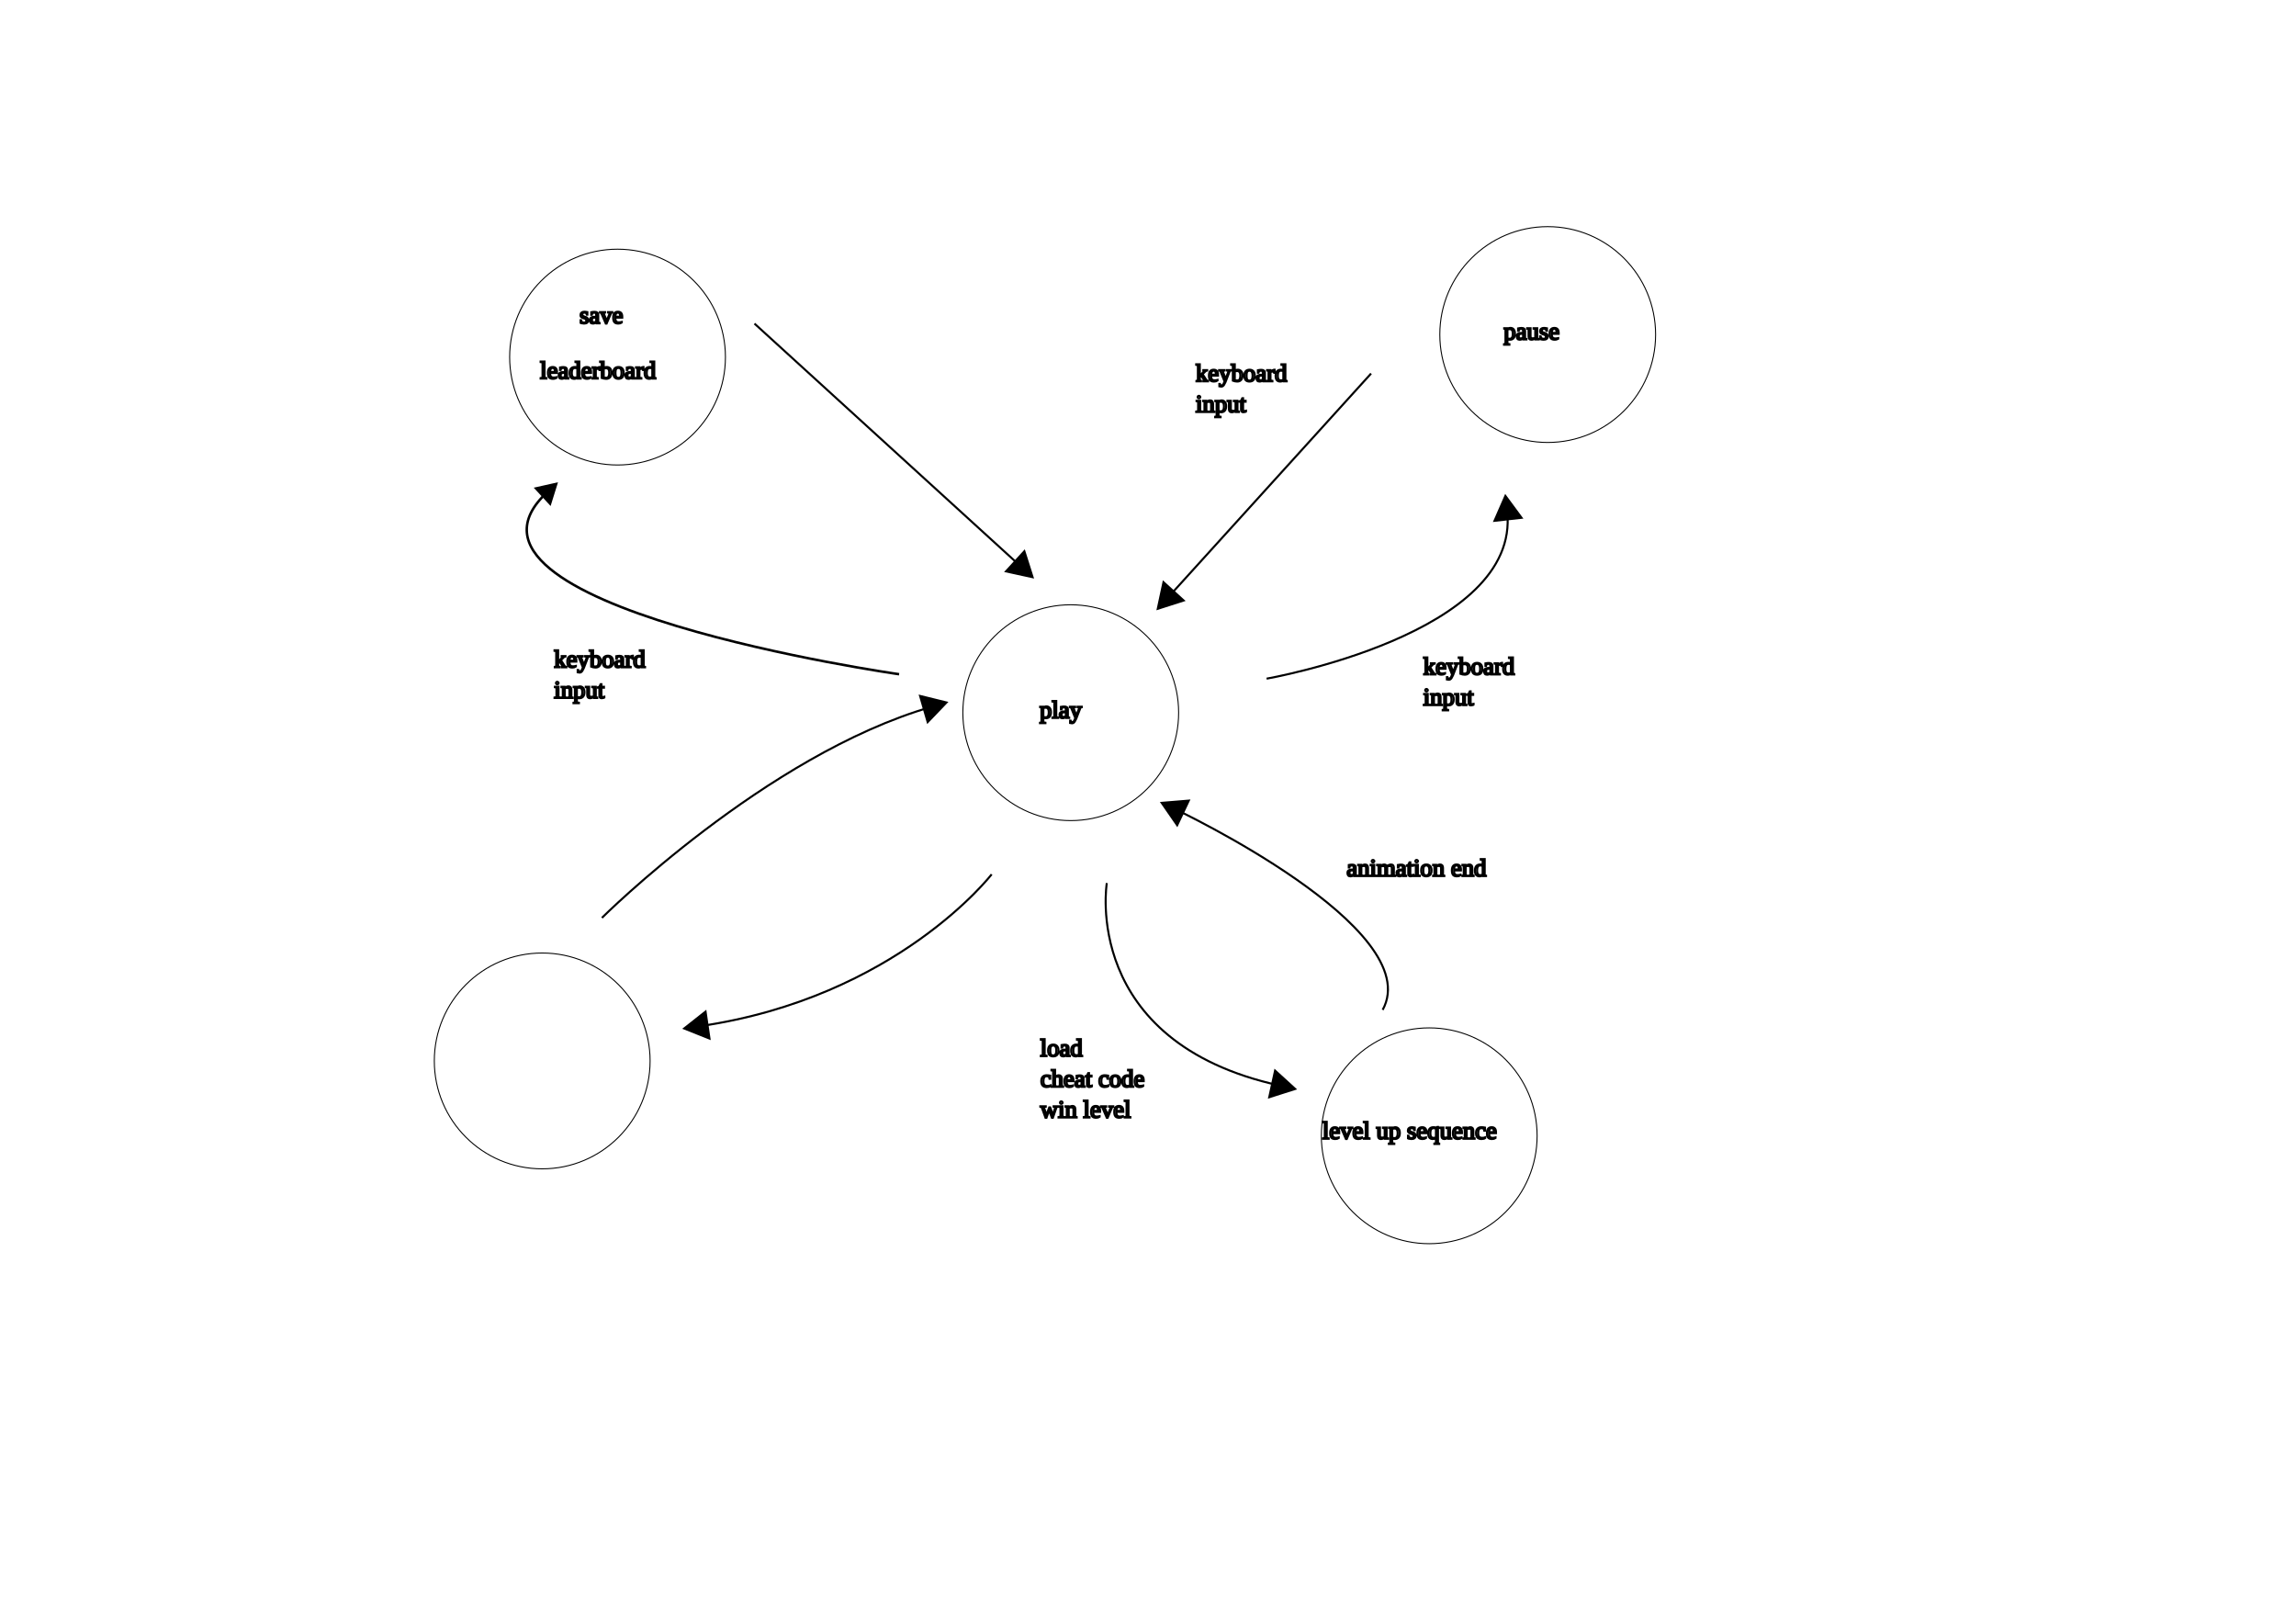
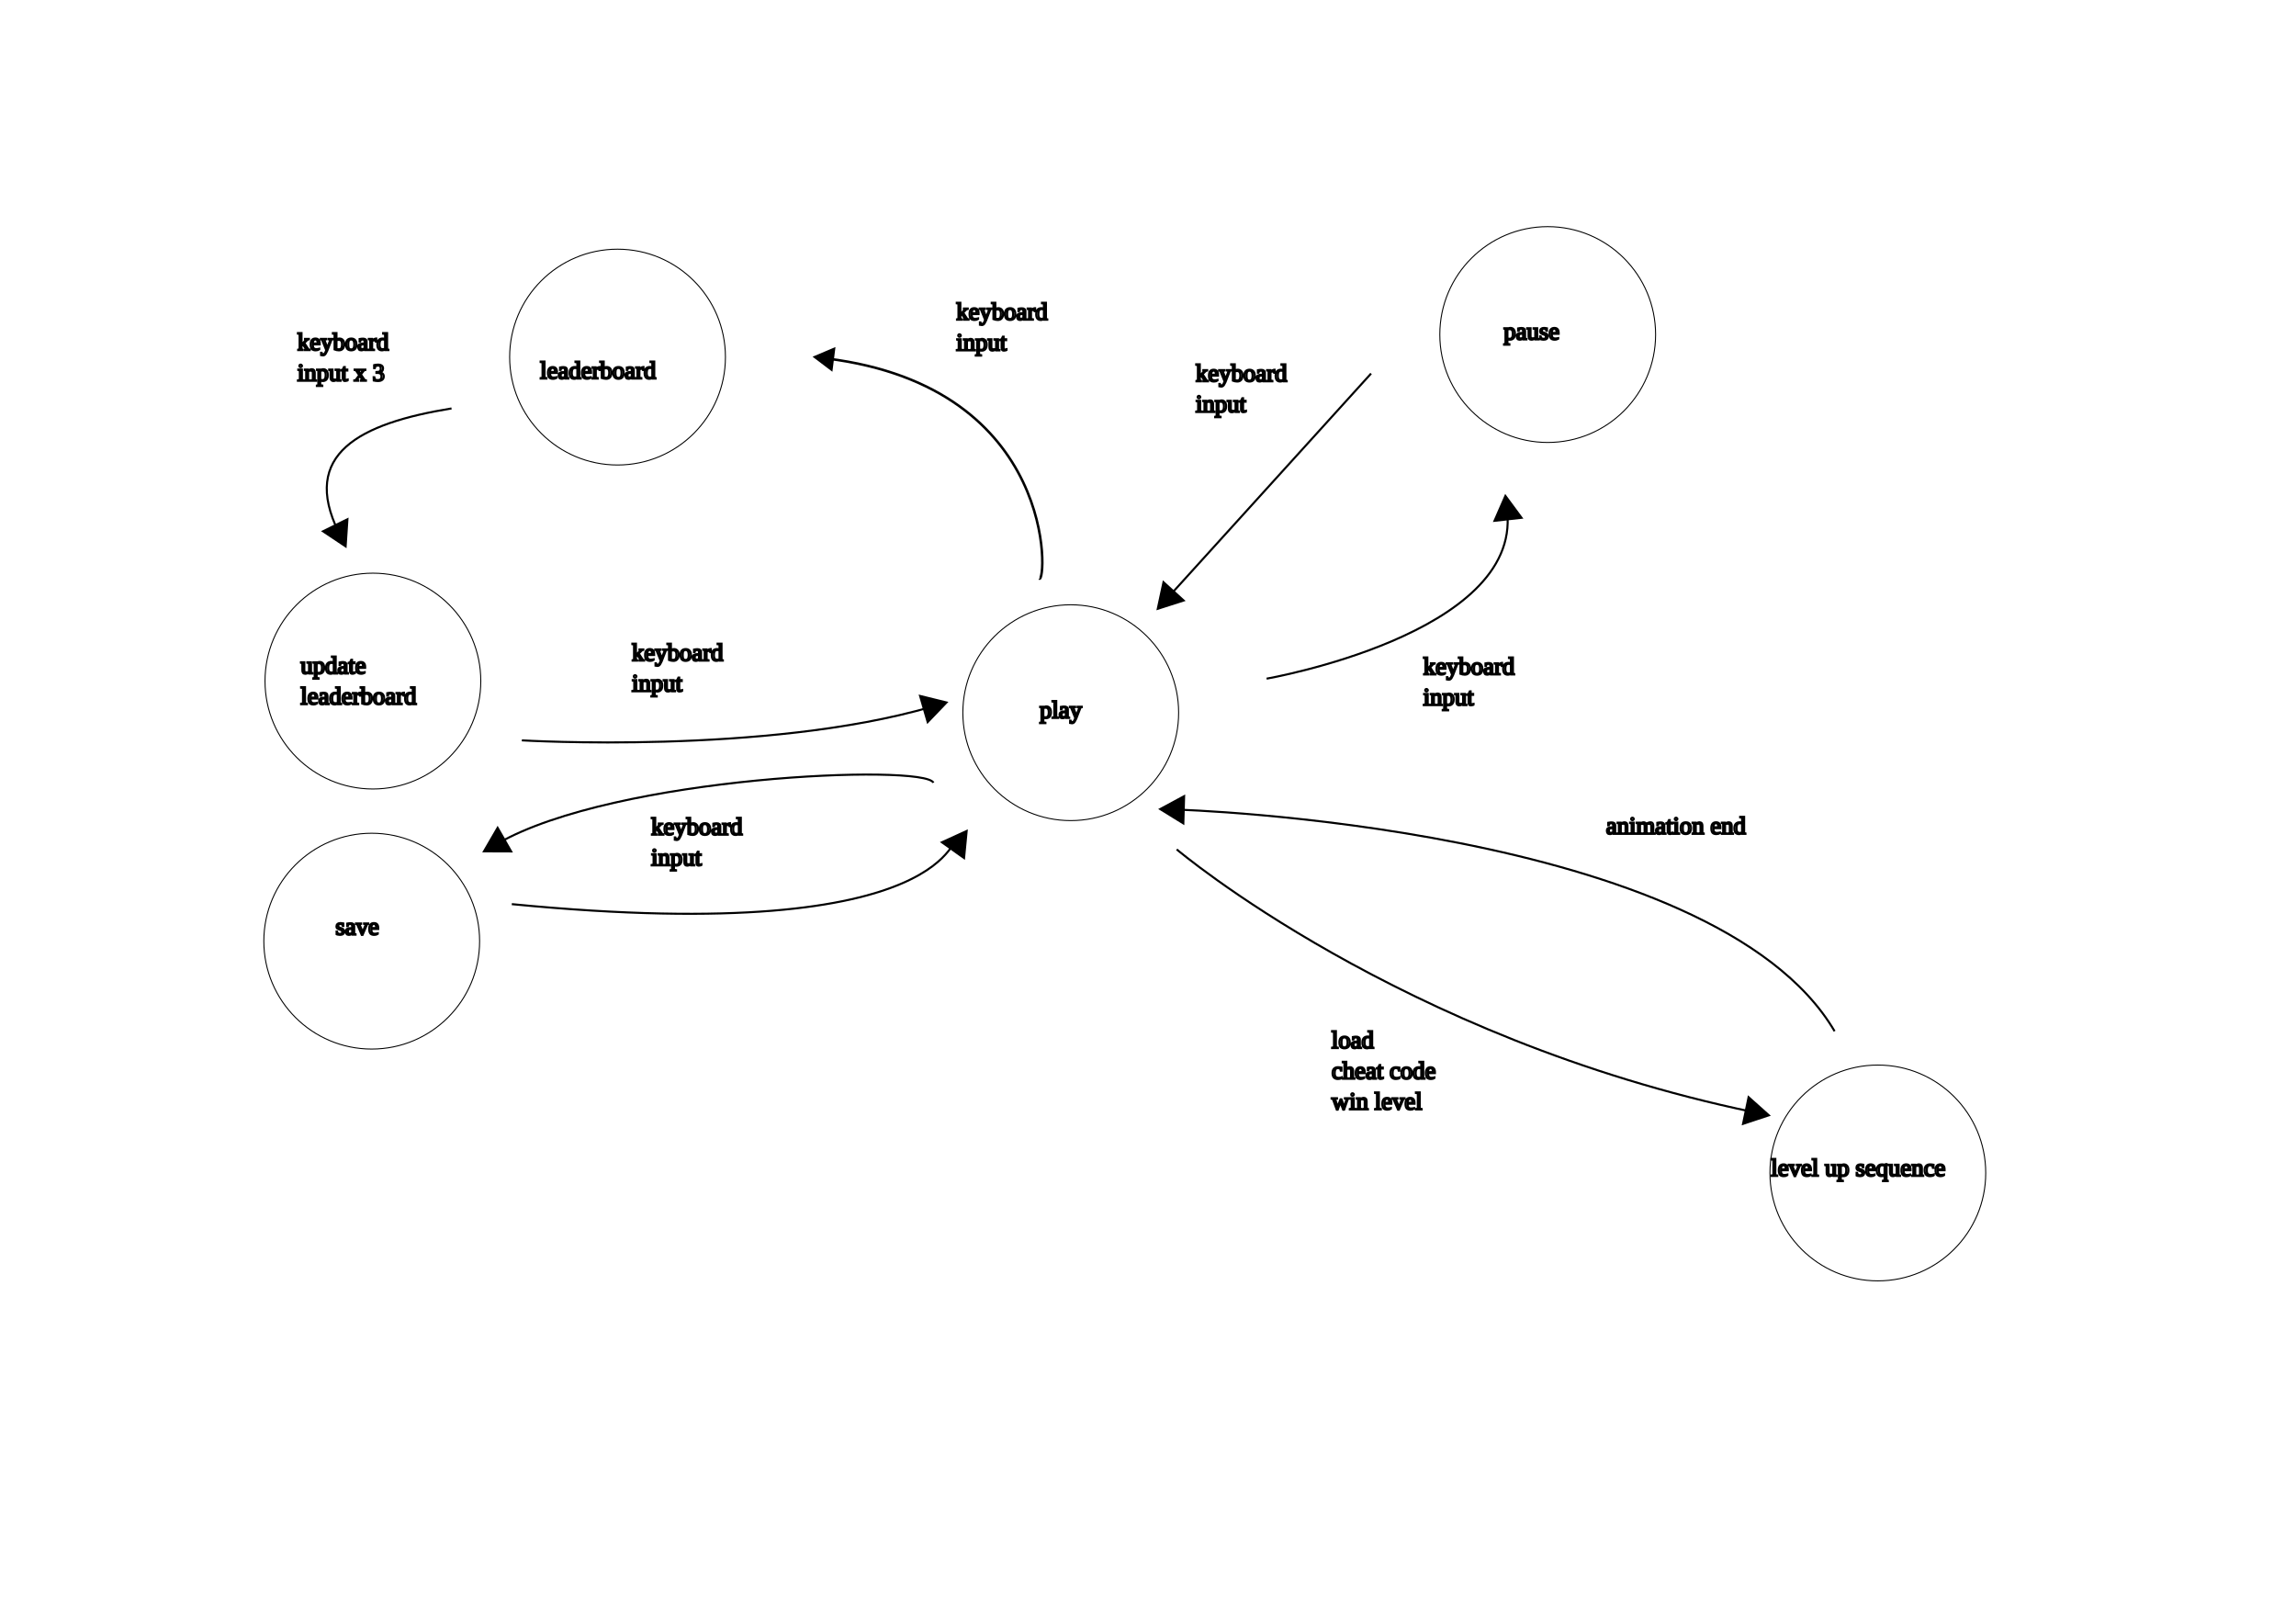
<svg xmlns="http://www.w3.org/2000/svg" width="297mm" height="210mm" viewBox="0 0 297 210" version="1.1" id="svg5">
  <defs id="defs2">
    <rect x="258.775" y="157.255" width="85.063" height="33.397" id="rect4064" />
    <marker style="overflow:visible" id="marker3650" refX="0" refY="0" orient="auto-start-reverse" markerWidth="12.975" markerHeight="15" viewBox="0 0 5.324 6.155" preserveAspectRatio="xMidYMid">
      <path transform="scale(0.5)" style="fill:context-stroke;fill-rule:evenodd;stroke:context-stroke;stroke-width:1pt" d="M 5.77,0 -2.88,5 V -5 Z" id="path3648" />
    </marker>
    <marker style="overflow:visible" id="marker3540" refX="0" refY="0" orient="auto-start-reverse" markerWidth="12.975" markerHeight="15" viewBox="0 0 5.324 6.155" preserveAspectRatio="xMidYMid">
      <path transform="scale(0.5)" style="fill:context-stroke;fill-rule:evenodd;stroke:context-stroke;stroke-width:1pt" d="M 5.77,0 -2.88,5 V -5 Z" id="path3538" />
    </marker>
    <marker style="overflow:visible" id="marker3332" refX="0" refY="0" orient="auto-start-reverse" markerWidth="8.65" markerHeight="10" viewBox="0 0 5.324 6.155" preserveAspectRatio="xMidYMid">
      <path transform="scale(0.5)" style="fill:context-stroke;fill-rule:evenodd;stroke:context-stroke;stroke-width:1pt" d="M 5.77,0 -2.88,5 V -5 Z" id="path3330" />
    </marker>
    <marker style="overflow:visible" id="TriangleStart" refX="0" refY="0" orient="auto-start-reverse" markerWidth="5.324" markerHeight="6.155" viewBox="0 0 5.324 6.155" preserveAspectRatio="xMidYMid">
      <path transform="scale(0.5)" style="fill:context-stroke;fill-rule:evenodd;stroke:context-stroke;stroke-width:1pt" d="M 5.77,0 -2.88,5 V -5 Z" id="path135" />
    </marker>
    <rect x="258.775" y="157.255" width="85.063" height="33.397" id="rect4064-3" />
+     <rect x="258.775" y="157.255" width="85.063" height="33.397" id="rect4064-7" />
  </defs>
  <g id="layer1">
    <circle style="fill:none;fill-opacity:1;stroke:#000000;stroke-width:0.127;stroke-opacity:1" id="path2923" cx="138.506" cy="92.175" r="13.956" />
    <circle style="fill:none;fill-opacity:1;stroke:#000000;stroke-width:0.127;stroke-opacity:1" id="path2923-3" cx="200.204" cy="43.269" r="13.956" />
-     <circle style="fill:none;fill-opacity:1;stroke:#000000;stroke-width:0.127;stroke-opacity:1" id="path2923-7" cx="70.137" cy="137.214" r="13.956" />
-     <circle style="fill:none;fill-opacity:1;stroke:#000000;stroke-width:0.127;stroke-opacity:1" id="path2923-5" cx="184.878" cy="146.896" r="13.956" />
+     <circle style="fill:none;fill-opacity:1;stroke:#000000;stroke-width:0.127;stroke-opacity:1" id="path2923-7" cx="48.237" cy="88.087" r="13.956" />
+     <circle style="fill:none;fill-opacity:1;stroke:#000000;stroke-width:0.127;stroke-opacity:1" id="path2923-7-2" cx="48.084" cy="121.723" r="13.956" />
+     <circle style="fill:none;fill-opacity:1;stroke:#000000;stroke-width:0.127;stroke-opacity:1" id="path2923-5" cx="242.908" cy="151.704" r="13.956" />
    <circle style="fill:none;fill-opacity:1;stroke:#000000;stroke-width:0.127;stroke-opacity:1" id="path2923-6" cx="79.882" cy="46.184" r="13.956" />
-     <path style="fill:none;fill-opacity:1;stroke:#000000;stroke-width:0.322;stroke-dasharray:none;stroke-opacity:1;marker-mid:url(#TriangleStart);marker-end:url(#marker3332)" d="m 116.303,87.2 c 0,0 -61.559,-8.762 -45.488,-23.569" id="path3045" />
-     <path style="fill:none;fill-opacity:1;stroke:#000000;stroke-width:0.265;stroke-dasharray:none;stroke-opacity:1;marker-end:url(#marker3540)" d="M 97.597,41.853 C 132.07,73.282 132.07,73.282 132.07,73.282" id="path3444" />
+     <path style="fill:none;fill-opacity:1;stroke:#000000;stroke-width:0.322;stroke-dasharray:none;stroke-opacity:1;marker-mid:url(#TriangleStart);marker-end:url(#marker3332)" d="m 134.43,74.83 c 0.974,0.803 2.556,-24.724 -27.476,-28.464" id="path3045" />
+     <path style="fill:none;fill-opacity:1;stroke:#000000;stroke-width:0.265;stroke-dasharray:none;stroke-opacity:1;marker-end:url(#marker3540)" d="m 58.407,52.825 c -11.916,1.932 -19.574,5.922 -14.595,16.02" id="path3444" />
    <path style="fill:none;fill-opacity:1;stroke:#000000;stroke-width:0.265;stroke-dasharray:none;stroke-opacity:1;marker-end:url(#marker3650)" d="M 177.354,48.312 151.126,77.233" id="path3646" />
    <path style="fill:none;fill-opacity:1;stroke:#000000;stroke-width:0.265;stroke-dasharray:none;stroke-opacity:1;marker-end:url(#marker3540)" d="m 163.841,87.774 c 0,0 32.892,-5.741 31.117,-21.618" id="path3786" />
    <text xml:space="preserve" transform="matrix(0.2645833,0,0,0.2645833,1.402265,4.545994)" id="text4062" style="white-space:pre;shape-inside:url(#rect4064);display:inline;fill:none;fill-opacity:1;stroke:#000000;stroke-width:1.002;stroke-dasharray:none;stroke-opacity:1">
-       <tspan x="258.775" y="167.873" id="tspan1725">leaderboard</tspan>
+       <tspan x="258.775" y="167.873" id="tspan5590">leaderboard</tspan>
+     </text>
+     <text xml:space="preserve" transform="matrix(0.2645833,0,0,0.2645833,-29.58324,42.69377)" id="text4062-9" style="white-space:pre;shape-inside:url(#rect4064-7);display:inline;fill:none;fill-opacity:1;stroke:#000000;stroke-width:1.002;stroke-dasharray:none;stroke-opacity:1">
+       <tspan x="258.775" y="167.873" id="tspan5592">update
+ </tspan>
+       <tspan x="258.775" y="182.873" id="tspan5594">leaderboard</tspan>
    </text>
    <text xml:space="preserve" transform="matrix(0.2645833,0,0,0.2645833,126.0375,-0.5122193)" id="text4062-5" style="white-space:pre;shape-inside:url(#rect4064-3);display:inline;fill:none;fill-opacity:1;stroke:#000000;stroke-width:1.002;stroke-dasharray:none;stroke-opacity:1">
-       <tspan x="258.775" y="167.873" id="tspan1727">pause</tspan>
+       <tspan x="258.775" y="167.873" id="tspan5596">pause</tspan>
    </text>
-     <text xml:space="preserve" style="font-size:3.175px;fill:none;fill-opacity:1;stroke:#000000;stroke-width:0.265;stroke-dasharray:none;stroke-opacity:1" x="171.057" y="147.285" id="text6540">
-       <tspan id="tspan6538" style="stroke-width:0.265" x="171.057" y="147.285">level up sequence</tspan>
-       <tspan style="stroke-width:0.265" x="171.057" y="151.253" id="tspan6542" />
+     <text xml:space="preserve" style="font-size:3.175px;fill:none;fill-opacity:1;stroke:#000000;stroke-width:0.265;stroke-dasharray:none;stroke-opacity:1" x="229.087" y="152.092" id="text6540">
+       <tspan id="tspan6538" style="stroke-width:0.265" x="229.087" y="152.092">level up sequence</tspan>
+       <tspan style="stroke-width:0.265" x="229.087" y="156.061" id="tspan6542" />
    </text>
-     <path style="fill:none;fill-opacity:1;stroke:#000000;stroke-width:0.265;stroke-dasharray:none;stroke-opacity:1;marker-end:url(#marker3540)" d="m 128.276,113.078 c 0,0 -12.273,15.93 -37.758,19.645" id="path6591" />
-     <path style="fill:none;fill-opacity:1;stroke:#000000;stroke-width:0.265;stroke-dasharray:none;stroke-opacity:1;marker-end:url(#marker3650)" d="m 77.863,118.706 c 0,0 21.162,-21.063 42.62,-27.288" id="path6701" />
-     <path style="fill:none;fill-opacity:1;stroke:#000000;stroke-width:0.265;stroke-dasharray:none;stroke-opacity:1;marker-start:url(#marker3540)" d="m 152.109,104.703 c 0,0 32.503,15.362 26.747,25.908" id="path6810" />
-     <path style="fill:none;fill-opacity:1;stroke:#000000;stroke-width:0.265;stroke-dasharray:none;stroke-opacity:1;marker-end:url(#marker3540)" d="m 143.171,114.208 c 0,0 -3.407,20.537 22.38,26.196" id="path6866" />
+     <path style="fill:none;fill-opacity:1;stroke:#000000;stroke-width:0.265;stroke-dasharray:none;stroke-opacity:1;marker-end:url(#marker3540)" d="m 120.741,101.232 c -1.125,-2.464 -41.067,-0.908 -56.375,7.865" id="path6591" />
+     <path style="fill:none;fill-opacity:1;stroke:#000000;stroke-width:0.265;stroke-dasharray:none;stroke-opacity:1;marker-start:url(#marker3650)" d="m 123.864,109.128 c -1.125,-2.464 1.13,13.548 -57.66,7.808" id="path6591-3" />
+     <path style="fill:none;fill-opacity:1;stroke:#000000;stroke-width:0.265;stroke-dasharray:none;stroke-opacity:1;marker-end:url(#marker3650)" d="m 67.503,95.753 c 0,0 31.522,1.889 52.98,-4.336" id="path6701" />
+     <path style="fill:none;fill-opacity:1;stroke:#000000;stroke-width:0.265;stroke-dasharray:none;stroke-opacity:1;marker-start:url(#marker3540)" d="m 152.109,104.703 c 0,0 69.538,2.023 85.209,28.672" id="path6810" />
+     <path style="fill:none;fill-opacity:1;stroke:#000000;stroke-width:0.265;stroke-dasharray:none;stroke-opacity:1;marker-end:url(#marker3540)" d="m 152.214,109.856 c 0,0 28.849,24.451 74.608,33.978" id="path6866" />
    <text xml:space="preserve" style="font-size:3.175px;fill:none;fill-opacity:1;stroke:#000000;stroke-width:0.265;stroke-dasharray:none;stroke-opacity:1" x="134.48" y="92.86" id="text7766">
      <tspan id="tspan7764" style="stroke-width:0.265" x="134.48" y="92.86">play</tspan>
      <tspan style="stroke-width:0.265" x="134.48" y="96.829" id="tspan7768" />
    </text>
-     <text xml:space="preserve" style="font-size:3.175px;fill:none;fill-opacity:1;stroke:#000000;stroke-width:0.265;stroke-dasharray:none;stroke-opacity:1" x="134.572" y="136.597" id="text8546">
-       <tspan id="tspan8544" style="stroke-width:0.265" x="134.572" y="136.597">load</tspan>
-       <tspan style="stroke-width:0.265" x="134.572" y="140.566" id="tspan8548">cheat code</tspan>
-       <tspan style="stroke-width:0.265" x="134.572" y="144.535" id="tspan9326">win level</tspan>
+     <text xml:space="preserve" style="font-size:3.175px;fill:none;fill-opacity:1;stroke:#000000;stroke-width:0.265;stroke-dasharray:none;stroke-opacity:1" x="172.245" y="135.554" id="text8546">
+       <tspan id="tspan8544" style="stroke-width:0.265" x="172.245" y="135.554">load</tspan>
+       <tspan style="stroke-width:0.265" x="172.245" y="139.523" id="tspan8548">cheat code</tspan>
+       <tspan style="stroke-width:0.265" x="172.245" y="143.491" id="tspan9326">win level</tspan>
    </text>
-     <text xml:space="preserve" style="font-size:3.175px;fill:none;fill-opacity:1;stroke:#000000;stroke-width:0.265;stroke-dasharray:none;stroke-opacity:1" x="74.965" y="41.818" id="text17910">
-       <tspan id="tspan17908" style="stroke-width:0.265" x="74.965" y="41.818">save</tspan>
+     <text xml:space="preserve" style="font-size:3.175px;fill:none;fill-opacity:1;stroke:#000000;stroke-width:0.265;stroke-dasharray:none;stroke-opacity:1" x="43.4" y="120.884" id="text17910">
+       <tspan id="tspan17908" style="stroke-width:0.265" x="43.4" y="120.884">save</tspan>
    </text>
-     <text xml:space="preserve" style="font-size:3.175px;fill:none;fill-opacity:1;stroke:#000000;stroke-width:0.265;stroke-dasharray:none;stroke-opacity:1" x="71.668" y="86.306" id="text17910-3-6">
-       <tspan style="stroke-width:0.265" x="71.668" y="86.306" id="tspan1473-2">keyboard</tspan>
-       <tspan style="stroke-width:0.265" x="71.668" y="90.275" id="tspan1477-9">input</tspan>
-       <tspan style="stroke-width:0.265" x="71.668" y="94.244" id="tspan1479-1" />
+     <text xml:space="preserve" style="font-size:3.175px;fill:none;fill-opacity:1;stroke:#000000;stroke-width:0.265;stroke-dasharray:none;stroke-opacity:1" x="81.734" y="85.446" id="text17910-3-6">
+       <tspan style="stroke-width:0.265" x="81.734" y="85.446" id="tspan1473-2">keyboard</tspan>
+       <tspan style="stroke-width:0.265" x="81.734" y="89.415" id="tspan1477-9">input</tspan>
+       <tspan style="stroke-width:0.265" x="81.734" y="93.384" id="tspan1479-1" />
    </text>
-     <text xml:space="preserve" style="font-size:3.175px;fill:none;fill-opacity:1;stroke:#000000;stroke-width:0.265;stroke-dasharray:none;stroke-opacity:1" x="174.19" y="113.311" id="text17910-3-6-2">
-       <tspan style="stroke-width:0.265" x="174.19" y="113.311" id="tspan1601">animation end</tspan>
+     <text xml:space="preserve" style="font-size:3.175px;fill:none;fill-opacity:1;stroke:#000000;stroke-width:0.265;stroke-dasharray:none;stroke-opacity:1" x="84.231" y="107.961" id="text17910-3-6-7">
+       <tspan style="stroke-width:0.265" x="84.231" y="107.961" id="tspan1473-2-5">keyboard</tspan>
+       <tspan style="stroke-width:0.265" x="84.231" y="111.93" id="tspan1477-9-9">input</tspan>
+       <tspan style="stroke-width:0.265" x="84.231" y="115.898" id="tspan1479-1-2" />
+     </text>
+     <text xml:space="preserve" style="font-size:3.175px;fill:none;fill-opacity:1;stroke:#000000;stroke-width:0.265;stroke-dasharray:none;stroke-opacity:1" x="207.75" y="107.85" id="text17910-3-6-2">
+       <tspan style="stroke-width:0.265" x="207.75" y="107.85" id="tspan1601">animation end</tspan>
    </text>
    <text xml:space="preserve" style="font-size:3.175px;fill:none;fill-opacity:1;stroke:#000000;stroke-width:0.265;stroke-dasharray:none;stroke-opacity:1" x="184.106" y="87.231" id="text17910-3">
      <tspan style="stroke-width:0.265" x="184.106" y="87.231" id="tspan1473">keyboard</tspan>
      <tspan style="stroke-width:0.265" x="184.106" y="91.199" id="tspan1477">input</tspan>
      <tspan style="stroke-width:0.265" x="184.106" y="95.168" id="tspan1479" />
    </text>
    <text xml:space="preserve" style="font-size:3.175px;fill:none;fill-opacity:1;stroke:#000000;stroke-width:0.265;stroke-dasharray:none;stroke-opacity:1" x="154.673" y="49.317" id="text17910-3-7">
      <tspan style="stroke-width:0.265" x="154.673" y="49.317" id="tspan1473-5">keyboard</tspan>
      <tspan style="stroke-width:0.265" x="154.673" y="53.285" id="tspan1477-3">input</tspan>
      <tspan style="stroke-width:0.265" x="154.673" y="57.254" id="tspan1479-5" />
    </text>
+     <text xml:space="preserve" style="font-size:3.175px;fill:none;fill-opacity:1;stroke:#000000;stroke-width:0.265;stroke-dasharray:none;stroke-opacity:1" x="123.7" y="41.355" id="text17910-3-7-3">
+       <tspan style="stroke-width:0.265" x="123.7" y="41.355" id="tspan1473-5-6">keyboard</tspan>
+       <tspan style="stroke-width:0.265" x="123.7" y="45.324" id="tspan1477-3-0">input</tspan>
+       <tspan style="stroke-width:0.265" x="123.7" y="49.293" id="tspan1479-5-6" />
+     </text>
+     <text xml:space="preserve" style="font-size:3.175px;fill:none;fill-opacity:1;stroke:#000000;stroke-width:0.265;stroke-dasharray:none;stroke-opacity:1" x="38.474" y="45.283" id="text17910-3-7-3-2">
+       <tspan style="stroke-width:0.265" x="38.474" y="45.283" id="tspan1473-5-6-6">keyboard</tspan>
+       <tspan style="stroke-width:0.265" x="38.474" y="49.252" id="tspan1477-3-0-1">input x 3</tspan>
+       <tspan style="stroke-width:0.265" x="38.474" y="53.221" id="tspan1479-5-6-8" />
+     </text>
  </g>
</svg>
